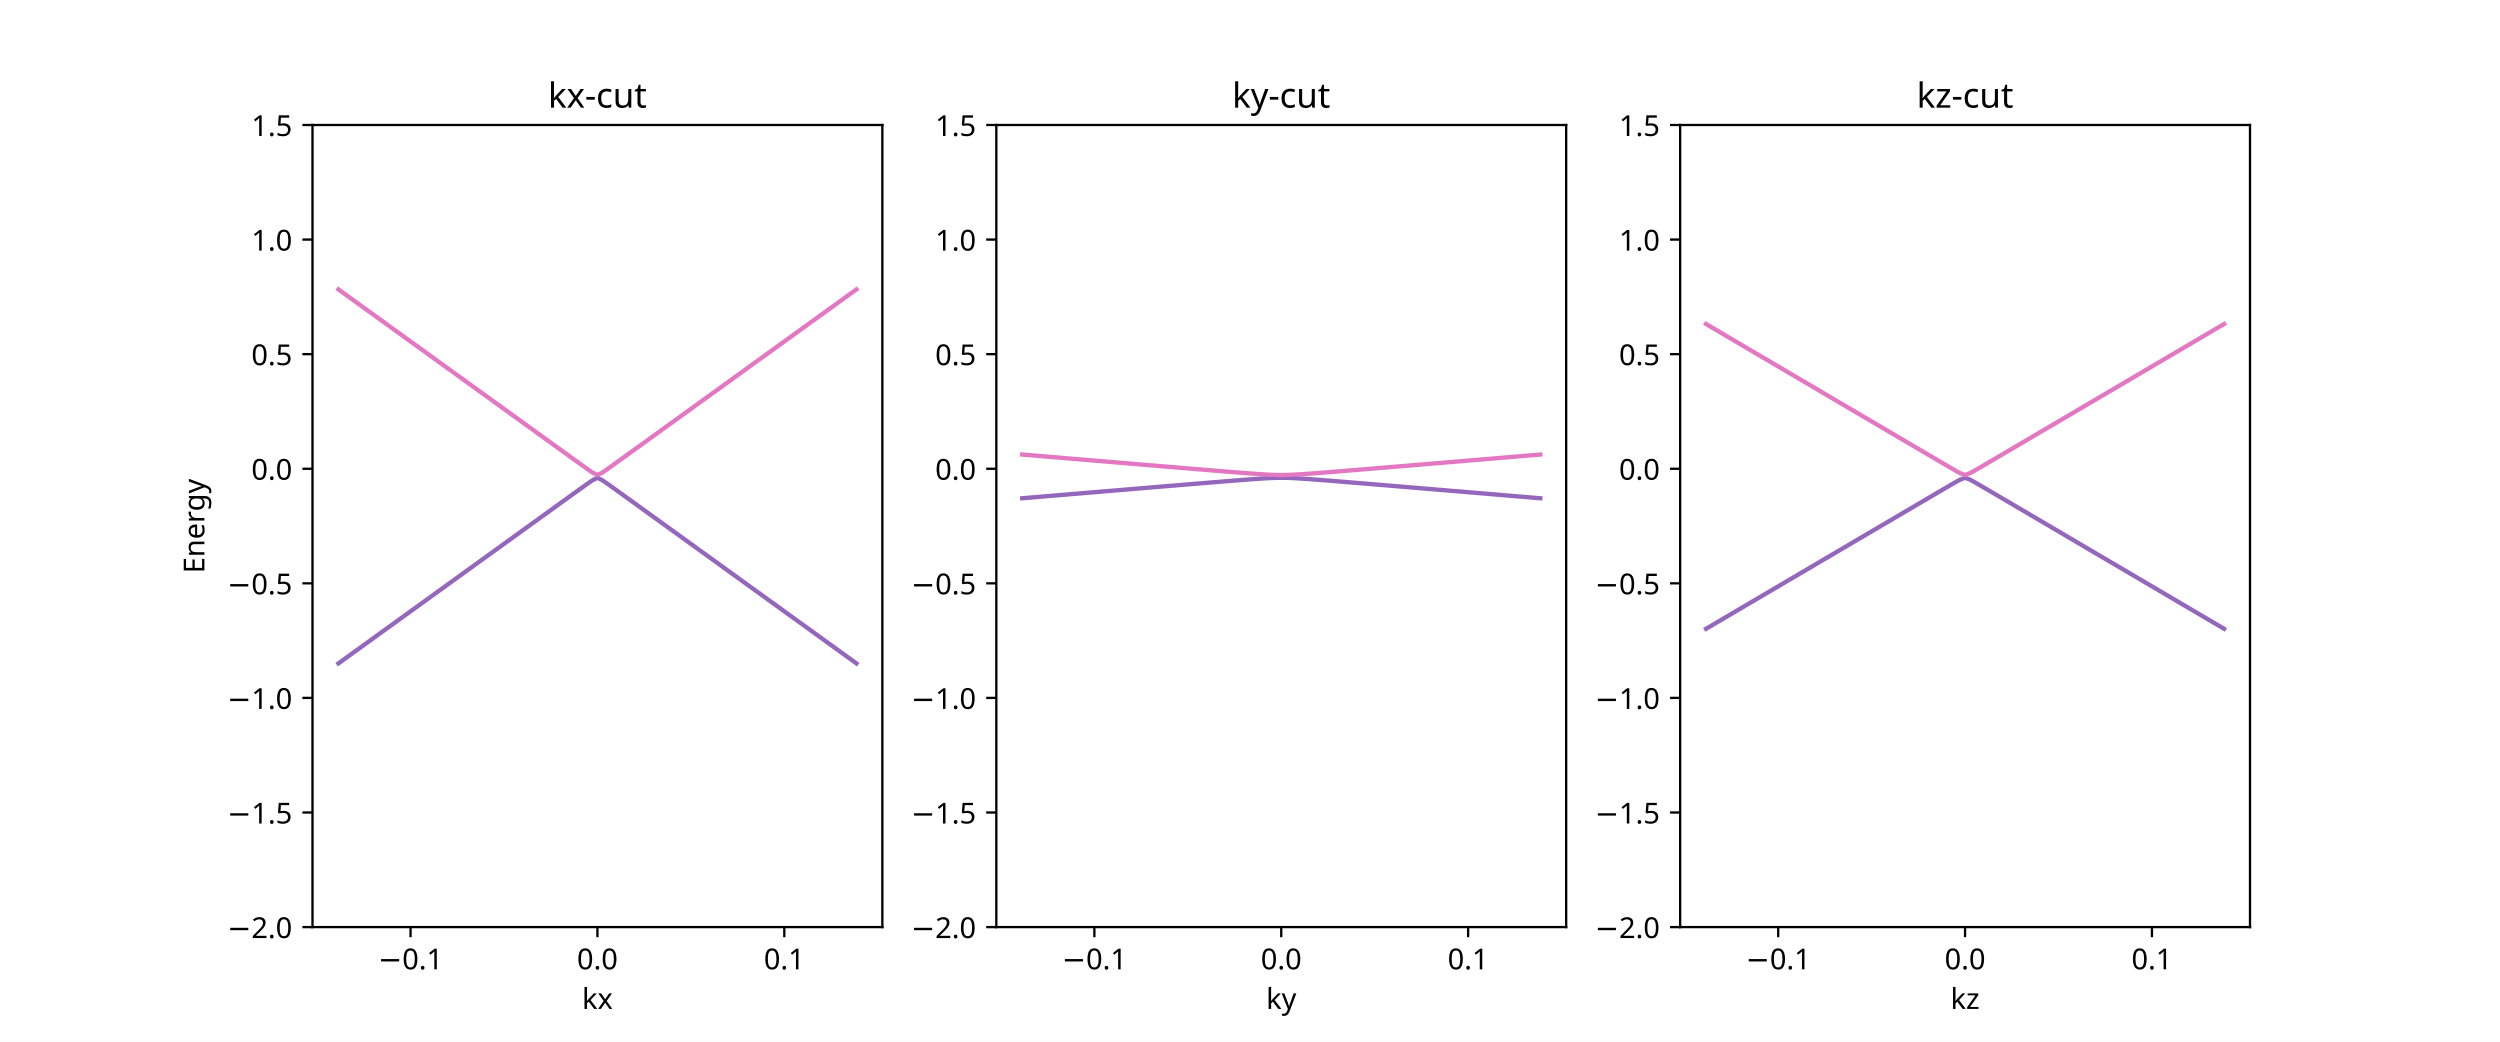
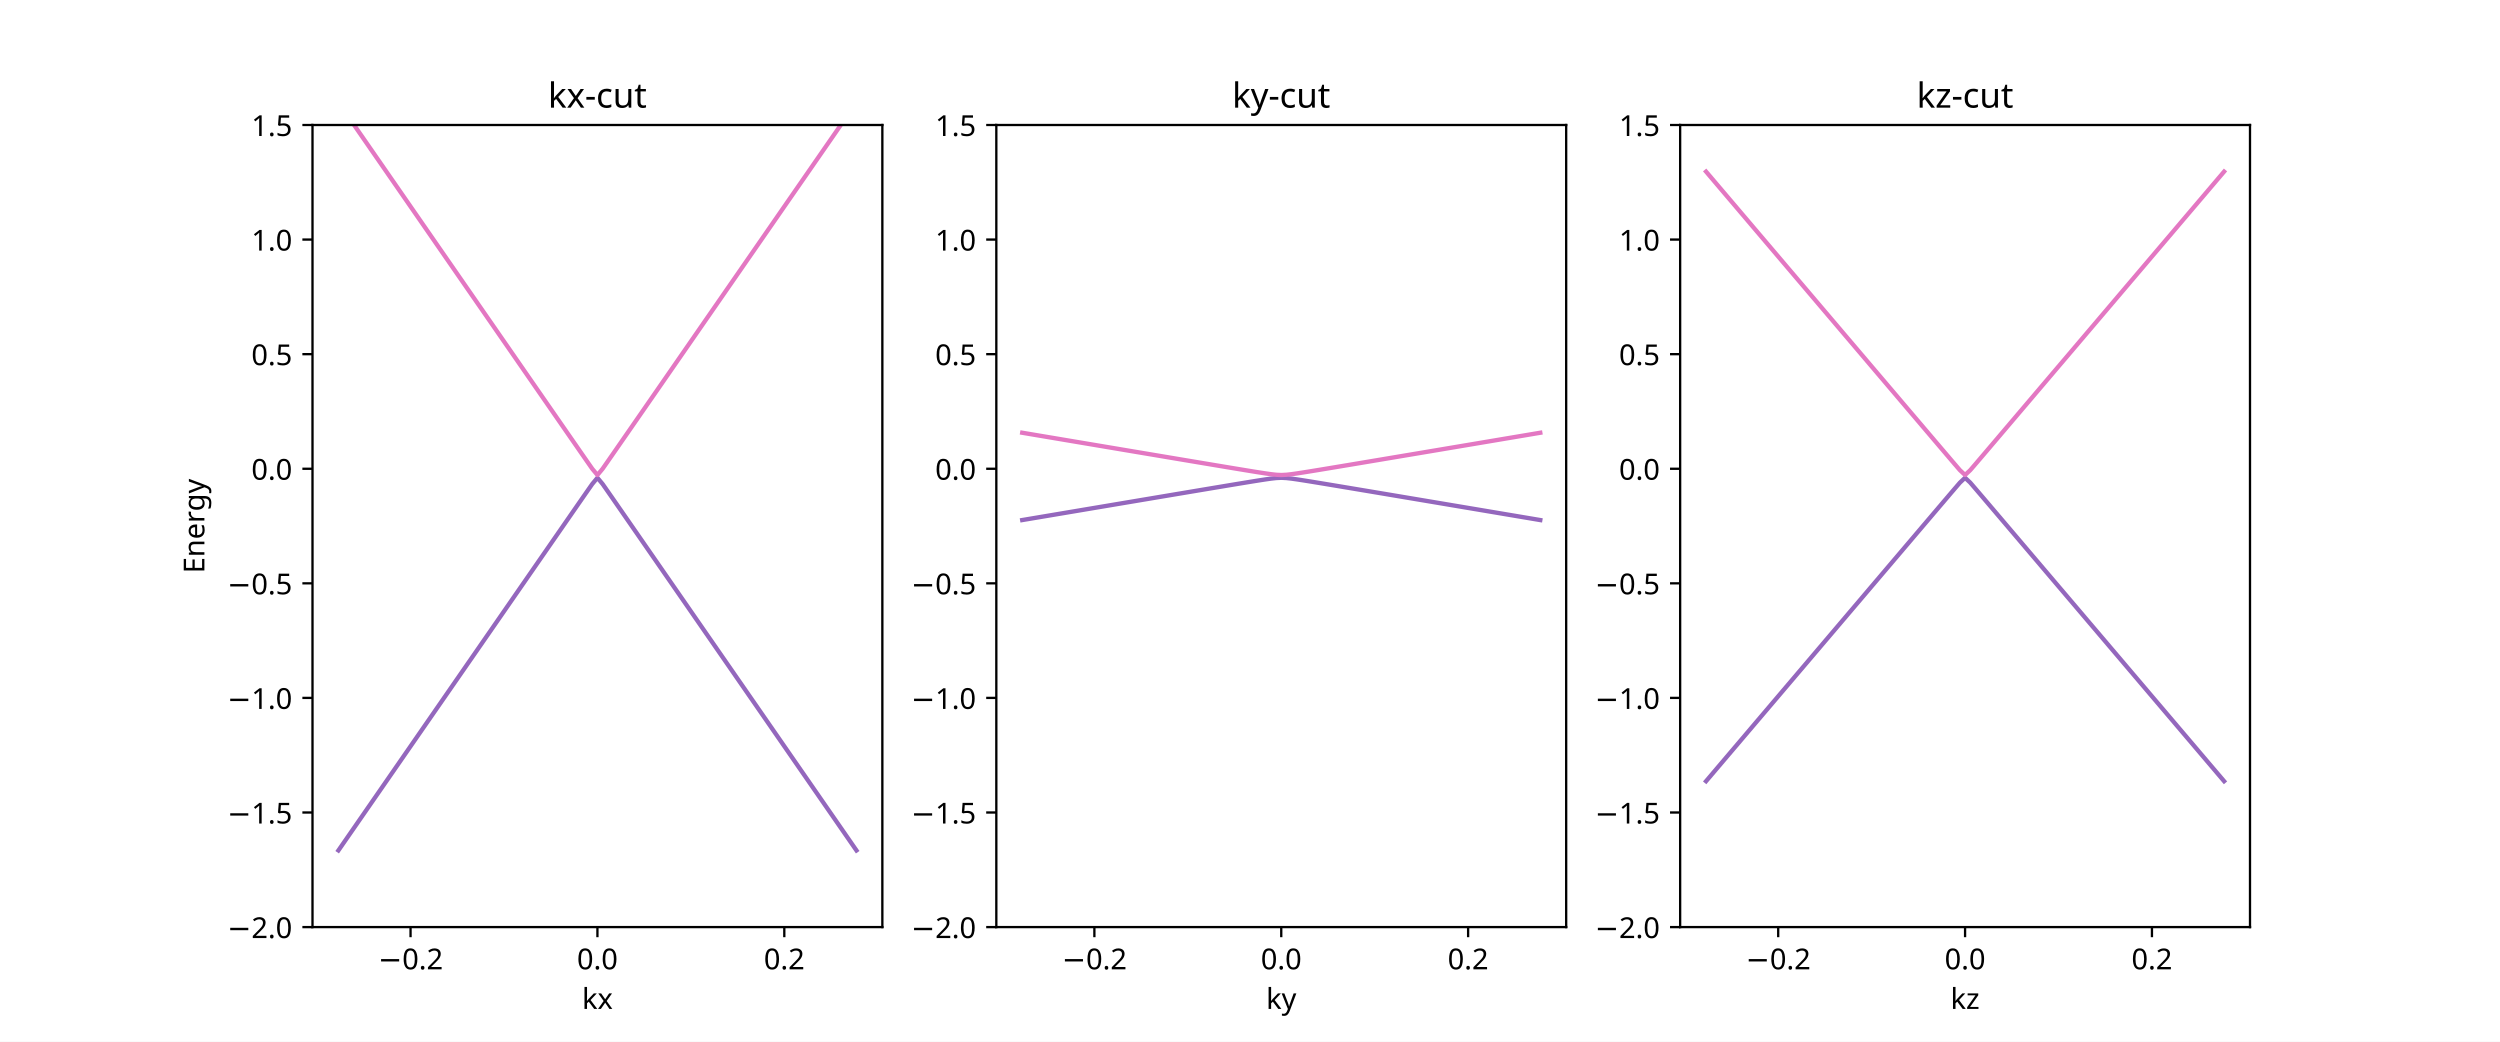
<svg xmlns="http://www.w3.org/2000/svg" xmlns:xlink="http://www.w3.org/1999/xlink" width="864pt" height="360pt" viewBox="0 0 864 360" version="1.1">
  <defs>
    <style type="text/css">*{stroke-linejoin: round; stroke-linecap: butt}</style>
  </defs>
  <g id="figure_1">
    <g id="patch_1">
      <path d="M 0 360  L 864 360  L 864 0  L 0 0  z " style="fill: #ffffff" />
    </g>
    <g id="axes_1">
      <g id="patch_2">
        <path d="M 108 320.4  L 304.941 320.4  L 304.941 43.2  L 108 43.2  z " style="fill: #ffffff" />
      </g>
      <g id="matplotlib.axis_1">
        <g id="xtick_1">
          <g id="line2d_1">
            <defs>
-               <path id="m4934d98898" d="M 0 0  L 0 3.5  " style="stroke: #000000; stroke-width: 0.8" />
+               <path id="mae5191e7c6" d="M 0 0  L 0 3.5  " style="stroke: #000000; stroke-width: 0.8" />
            </defs>
            <g>
-               <use xlink:href="#m4934d98898" x="141.887" y="320.4" style="stroke: #000000; stroke-width: 0.8" />
+               <use xlink:href="#mae5191e7c6" x="141.887" y="320.4" style="stroke: #000000; stroke-width: 0.8" />
            </g>
          </g>
          <g id="text_1">
-             <text style="font: 10px 'sans-serif'; text-anchor: middle" x="141.887" y="334.998" transform="rotate(-0, 141.8874, 334.9984)">−0.1</text>
+             <text style="font: 10px 'sans-serif'; text-anchor: middle" x="141.887" y="334.998" transform="rotate(-0, 141.8874, 334.9984)">−0.2</text>
          </g>
        </g>
        <g id="xtick_2">
          <g id="line2d_2">
            <g>
-               <use xlink:href="#m4934d98898" x="206.471" y="320.4" style="stroke: #000000; stroke-width: 0.8" />
+               <use xlink:href="#mae5191e7c6" x="206.471" y="320.4" style="stroke: #000000; stroke-width: 0.8" />
            </g>
          </g>
          <g id="text_2">
            <text style="font: 10px 'sans-serif'; text-anchor: middle" x="206.471" y="334.998" transform="rotate(-0, 206.4706, 334.9984)">0.0</text>
          </g>
        </g>
        <g id="xtick_3">
          <g id="line2d_3">
            <g>
-               <use xlink:href="#m4934d98898" x="271.054" y="320.4" style="stroke: #000000; stroke-width: 0.8" />
+               <use xlink:href="#mae5191e7c6" x="271.054" y="320.4" style="stroke: #000000; stroke-width: 0.8" />
            </g>
          </g>
          <g id="text_3">
-             <text style="font: 10px 'sans-serif'; text-anchor: middle" x="271.054" y="334.998" transform="rotate(-0, 271.0537, 334.9984)">0.1</text>
+             <text style="font: 10px 'sans-serif'; text-anchor: middle" x="271.054" y="334.998" transform="rotate(-0, 271.0537, 334.9984)">0.2</text>
          </g>
        </g>
        <g id="text_4">
          <text style="font: 10px 'sans-serif'; text-anchor: middle" x="206.471" y="348.677" transform="rotate(-0, 206.4706, 348.6766)">kx</text>
        </g>
      </g>
      <g id="matplotlib.axis_2">
        <g id="ytick_1">
          <g id="line2d_4">
            <defs>
-               <path id="m7dc3b407f8" d="M 0 0  L -3.5 0  " style="stroke: #000000; stroke-width: 0.8" />
+               <path id="m85977ce18b" d="M 0 0  L -3.5 0  " style="stroke: #000000; stroke-width: 0.8" />
            </defs>
            <g>
-               <use xlink:href="#m7dc3b407f8" x="108" y="320.4" style="stroke: #000000; stroke-width: 0.8" />
+               <use xlink:href="#m85977ce18b" x="108" y="320.4" style="stroke: #000000; stroke-width: 0.8" />
            </g>
          </g>
          <g id="text_5">
            <text style="font: 10px 'sans-serif'; text-anchor: end" x="101" y="324.199" transform="rotate(-0, 101, 324.1992)">−2.0</text>
          </g>
        </g>
        <g id="ytick_2">
          <g id="line2d_5">
            <g>
-               <use xlink:href="#m7dc3b407f8" x="108" y="280.8" style="stroke: #000000; stroke-width: 0.8" />
+               <use xlink:href="#m85977ce18b" x="108" y="280.8" style="stroke: #000000; stroke-width: 0.8" />
            </g>
          </g>
          <g id="text_6">
            <text style="font: 10px 'sans-serif'; text-anchor: end" x="101" y="284.599" transform="rotate(-0, 101, 284.5992)">−1.5</text>
          </g>
        </g>
        <g id="ytick_3">
          <g id="line2d_6">
            <g>
-               <use xlink:href="#m7dc3b407f8" x="108" y="241.2" style="stroke: #000000; stroke-width: 0.8" />
+               <use xlink:href="#m85977ce18b" x="108" y="241.2" style="stroke: #000000; stroke-width: 0.8" />
            </g>
          </g>
          <g id="text_7">
            <text style="font: 10px 'sans-serif'; text-anchor: end" x="101" y="244.999" transform="rotate(-0, 101, 244.9992)">−1.0</text>
          </g>
        </g>
        <g id="ytick_4">
          <g id="line2d_7">
            <g>
-               <use xlink:href="#m7dc3b407f8" x="108" y="201.6" style="stroke: #000000; stroke-width: 0.8" />
+               <use xlink:href="#m85977ce18b" x="108" y="201.6" style="stroke: #000000; stroke-width: 0.8" />
            </g>
          </g>
          <g id="text_8">
            <text style="font: 10px 'sans-serif'; text-anchor: end" x="101" y="205.399" transform="rotate(-0, 101, 205.3992)">−0.5</text>
          </g>
        </g>
        <g id="ytick_5">
          <g id="line2d_8">
            <g>
-               <use xlink:href="#m7dc3b407f8" x="108" y="162" style="stroke: #000000; stroke-width: 0.8" />
+               <use xlink:href="#m85977ce18b" x="108" y="162" style="stroke: #000000; stroke-width: 0.8" />
            </g>
          </g>
          <g id="text_9">
            <text style="font: 10px 'sans-serif'; text-anchor: end" x="101" y="165.799" transform="rotate(-0, 101, 165.7992)">0.0</text>
          </g>
        </g>
        <g id="ytick_6">
          <g id="line2d_9">
            <g>
-               <use xlink:href="#m7dc3b407f8" x="108" y="122.4" style="stroke: #000000; stroke-width: 0.8" />
+               <use xlink:href="#m85977ce18b" x="108" y="122.4" style="stroke: #000000; stroke-width: 0.8" />
            </g>
          </g>
          <g id="text_10">
            <text style="font: 10px 'sans-serif'; text-anchor: end" x="101" y="126.199" transform="rotate(-0, 101, 126.1992)">0.5</text>
          </g>
        </g>
        <g id="ytick_7">
          <g id="line2d_10">
            <g>
-               <use xlink:href="#m7dc3b407f8" x="108" y="82.8" style="stroke: #000000; stroke-width: 0.8" />
+               <use xlink:href="#m85977ce18b" x="108" y="82.8" style="stroke: #000000; stroke-width: 0.8" />
            </g>
          </g>
          <g id="text_11">
            <text style="font: 10px 'sans-serif'; text-anchor: end" x="101" y="86.599" transform="rotate(-0, 101, 86.59922)">1.0</text>
          </g>
        </g>
        <g id="ytick_8">
          <g id="line2d_11">
            <g>
-               <use xlink:href="#m7dc3b407f8" x="108" y="43.2" style="stroke: #000000; stroke-width: 0.8" />
+               <use xlink:href="#m85977ce18b" x="108" y="43.2" style="stroke: #000000; stroke-width: 0.8" />
            </g>
          </g>
          <g id="text_12">
            <text style="font: 10px 'sans-serif'; text-anchor: end" x="101" y="46.999" transform="rotate(-0, 101, 46.99922)">1.5</text>
          </g>
        </g>
        <g id="text_13">
          <text style="font: 10px 'sans-serif'; text-anchor: middle" x="70.638" y="181.8" transform="rotate(-90, 70.6375, 181.8)">Energy</text>
        </g>
      </g>
      <g id="line2d_12">
-         <path d="M 116.952 229.279  L 118.742 227.986  L 120.533 226.694  L 122.323 225.401  L 124.113 224.108  L 125.904 222.816  L 127.694 221.523  L 129.484 220.231  L 131.275 218.938  L 133.065 217.645  L 134.856 216.353  L 136.646 215.06  L 138.436 213.768  L 140.227 212.475  L 142.017 211.182  L 143.807 209.89  L 145.598 208.597  L 147.388 207.305  L 149.179 206.012  L 150.969 204.719  L 152.759 203.427  L 154.55 202.134  L 156.34 200.842  L 158.13 199.549  L 159.921 198.257  L 161.711 196.964  L 163.502 195.672  L 165.292 194.379  L 167.082 193.087  L 168.873 191.794  L 170.663 190.502  L 172.453 189.209  L 174.244 187.917  L 176.034 186.625  L 177.825 185.332  L 179.615 184.04  L 181.405 182.748  L 183.196 181.456  L 184.986 180.164  L 186.776 178.872  L 188.567 177.58  L 190.357 176.288  L 192.148 174.997  L 193.938 173.706  L 195.728 172.415  L 197.519 171.125  L 199.309 169.837  L 201.099 168.552  L 202.89 167.274  L 204.68 166.023  L 206.471 165.124  L 208.261 166.023  L 210.051 167.274  L 211.842 168.552  L 213.632 169.837  L 215.422 171.125  L 217.213 172.415  L 219.003 173.706  L 220.794 174.997  L 222.584 176.288  L 224.374 177.58  L 226.165 178.872  L 227.955 180.164  L 229.745 181.456  L 231.536 182.748  L 233.326 184.04  L 235.117 185.332  L 236.907 186.625  L 238.697 187.917  L 240.488 189.209  L 242.278 190.502  L 244.068 191.794  L 245.859 193.087  L 247.649 194.379  L 249.44 195.672  L 251.23 196.964  L 253.02 198.257  L 254.811 199.549  L 256.601 200.842  L 258.391 202.134  L 260.182 203.427  L 261.972 204.719  L 263.763 206.012  L 265.553 207.305  L 267.343 208.597  L 269.134 209.89  L 270.924 211.182  L 272.714 212.475  L 274.505 213.768  L 276.295 215.06  L 278.086 216.353  L 279.876 217.645  L 281.666 218.938  L 283.457 220.231  L 285.247 221.523  L 287.037 222.816  L 288.828 224.108  L 290.618 225.401  L 292.409 226.694  L 294.199 227.986  L 295.989 229.279  " clip-path="url(#pc4adc25a5f)" style="fill: none; stroke: #9467bd; stroke-width: 1.5; stroke-linecap: square" />
+         <path d="M 116.952 293.911  L 118.742 291.325  L 120.533 288.74  L 122.323 286.155  L 124.113 283.569  L 125.904 280.984  L 127.694 278.399  L 129.484 275.814  L 131.275 273.228  L 133.065 270.643  L 134.856 268.058  L 136.646 265.473  L 138.436 262.887  L 140.227 260.302  L 142.017 257.717  L 143.807 255.131  L 145.598 252.546  L 147.388 249.961  L 149.179 247.376  L 150.969 244.79  L 152.759 242.205  L 154.55 239.62  L 156.34 237.035  L 158.13 234.449  L 159.921 231.864  L 161.711 229.279  L 163.502 226.694  L 165.292 224.108  L 167.082 221.523  L 168.873 218.938  L 170.663 216.353  L 172.453 213.768  L 174.244 211.182  L 176.034 208.597  L 177.825 206.012  L 179.615 203.427  L 181.405 200.842  L 183.196 198.257  L 184.986 195.672  L 186.776 193.087  L 188.567 190.502  L 190.357 187.917  L 192.148 185.332  L 193.938 182.748  L 195.728 180.164  L 197.519 177.58  L 199.309 174.997  L 201.099 172.415  L 202.89 169.837  L 204.68 167.274  L 206.471 165.124  L 208.261 167.274  L 210.051 169.837  L 211.842 172.415  L 213.632 174.997  L 215.422 177.58  L 217.213 180.164  L 219.003 182.748  L 220.794 185.332  L 222.584 187.917  L 224.374 190.502  L 226.165 193.087  L 227.955 195.672  L 229.745 198.257  L 231.536 200.842  L 233.326 203.427  L 235.117 206.012  L 236.907 208.597  L 238.697 211.182  L 240.488 213.768  L 242.278 216.353  L 244.068 218.938  L 245.859 221.523  L 247.649 224.108  L 249.44 226.694  L 251.23 229.279  L 253.02 231.864  L 254.811 234.449  L 256.601 237.035  L 258.391 239.62  L 260.182 242.205  L 261.972 244.79  L 263.763 247.376  L 265.553 249.961  L 267.343 252.546  L 269.134 255.131  L 270.924 257.717  L 272.714 260.302  L 274.505 262.887  L 276.295 265.473  L 278.086 268.058  L 279.876 270.643  L 281.666 273.228  L 283.457 275.814  L 285.247 278.399  L 287.037 280.984  L 288.828 283.569  L 290.618 286.155  L 292.409 288.74  L 294.199 291.325  L 295.989 293.911  " clip-path="url(#pb91d2252e0)" style="fill: none; stroke: #9467bd; stroke-width: 1.5; stroke-linecap: square" />
      </g>
      <g id="line2d_13">
-         <path d="M 116.952 100.01  L 118.742 101.302  L 120.533 102.595  L 122.323 103.888  L 124.113 105.18  L 125.904 106.473  L 127.694 107.765  L 129.484 109.058  L 131.275 110.351  L 133.065 111.643  L 134.856 112.936  L 136.646 114.229  L 138.436 115.521  L 140.227 116.814  L 142.017 118.106  L 143.807 119.399  L 145.598 120.691  L 147.388 121.984  L 149.179 123.277  L 150.969 124.569  L 152.759 125.862  L 154.55 127.154  L 156.34 128.447  L 158.13 129.739  L 159.921 131.032  L 161.711 132.324  L 163.502 133.617  L 165.292 134.909  L 167.082 136.202  L 168.873 137.494  L 170.663 138.787  L 172.453 140.079  L 174.244 141.372  L 176.034 142.664  L 177.825 143.956  L 179.615 145.249  L 181.405 146.541  L 183.196 147.833  L 184.986 149.125  L 186.776 150.417  L 188.567 151.709  L 190.357 153.001  L 192.148 154.292  L 193.938 155.583  L 195.728 156.874  L 197.519 158.163  L 199.309 159.451  L 201.099 160.737  L 202.89 162.015  L 204.68 163.265  L 206.471 164.165  L 208.261 163.265  L 210.051 162.015  L 211.842 160.737  L 213.632 159.451  L 215.422 158.163  L 217.213 156.874  L 219.003 155.583  L 220.794 154.292  L 222.584 153.001  L 224.374 151.709  L 226.165 150.417  L 227.955 149.125  L 229.745 147.833  L 231.536 146.541  L 233.326 145.249  L 235.117 143.956  L 236.907 142.664  L 238.697 141.372  L 240.488 140.079  L 242.278 138.787  L 244.068 137.494  L 245.859 136.202  L 247.649 134.909  L 249.44 133.617  L 251.23 132.324  L 253.02 131.032  L 254.811 129.739  L 256.601 128.447  L 258.391 127.154  L 260.182 125.862  L 261.972 124.569  L 263.763 123.277  L 265.553 121.984  L 267.343 120.691  L 269.134 119.399  L 270.924 118.106  L 272.714 116.814  L 274.505 115.521  L 276.295 114.229  L 278.086 112.936  L 279.876 111.643  L 281.666 110.351  L 283.457 109.058  L 285.247 107.765  L 287.037 106.473  L 288.828 105.18  L 290.618 103.888  L 292.409 102.595  L 294.199 101.302  L 295.989 100.01  " clip-path="url(#pc4adc25a5f)" style="fill: none; stroke: #e377c2; stroke-width: 1.5; stroke-linecap: square" />
+         <path d="M 116.952 35.378  L 118.742 37.963  L 120.533 40.549  L 122.323 43.134  L 124.113 45.719  L 125.904 48.304  L 127.694 50.89  L 129.484 53.475  L 131.275 56.06  L 133.065 58.646  L 134.856 61.231  L 136.646 63.816  L 138.436 66.401  L 140.227 68.987  L 142.017 71.572  L 143.807 74.157  L 145.598 76.742  L 147.388 79.328  L 149.179 81.913  L 150.969 84.498  L 152.759 87.084  L 154.55 89.669  L 156.34 92.254  L 158.13 94.839  L 159.921 97.425  L 161.711 100.01  L 163.502 102.595  L 165.292 105.18  L 167.082 107.765  L 168.873 110.351  L 170.663 112.936  L 172.453 115.521  L 174.244 118.106  L 176.034 120.691  L 177.825 123.277  L 179.615 125.862  L 181.405 128.447  L 183.196 131.032  L 184.986 133.617  L 186.776 136.202  L 188.567 138.787  L 190.357 141.372  L 192.148 143.956  L 193.938 146.541  L 195.728 149.125  L 197.519 151.709  L 199.309 154.292  L 201.099 156.874  L 202.89 159.451  L 204.68 162.015  L 206.471 164.165  L 208.261 162.015  L 210.051 159.451  L 211.842 156.874  L 213.632 154.292  L 215.422 151.709  L 217.213 149.125  L 219.003 146.541  L 220.794 143.956  L 222.584 141.372  L 224.374 138.787  L 226.165 136.202  L 227.955 133.617  L 229.745 131.032  L 231.536 128.447  L 233.326 125.862  L 235.117 123.277  L 236.907 120.691  L 238.697 118.106  L 240.488 115.521  L 242.278 112.936  L 244.068 110.351  L 245.859 107.765  L 247.649 105.18  L 249.44 102.595  L 251.23 100.01  L 253.02 97.425  L 254.811 94.839  L 256.601 92.254  L 258.391 89.669  L 260.182 87.084  L 261.972 84.498  L 263.763 81.913  L 265.553 79.328  L 267.343 76.742  L 269.134 74.157  L 270.924 71.572  L 272.714 68.987  L 274.505 66.401  L 276.295 63.816  L 278.086 61.231  L 279.876 58.646  L 281.666 56.06  L 283.457 53.475  L 285.247 50.89  L 287.037 48.304  L 288.828 45.719  L 290.618 43.134  L 292.409 40.549  L 294.199 37.963  L 295.989 35.378  " clip-path="url(#pb91d2252e0)" style="fill: none; stroke: #e377c2; stroke-width: 1.5; stroke-linecap: square" />
      </g>
      <g id="patch_3">
        <path d="M 108 320.4  L 108 43.2  " style="fill: none; stroke: #000000; stroke-width: 0.8; stroke-linejoin: miter; stroke-linecap: square" />
      </g>
      <g id="patch_4">
        <path d="M 304.941 320.4  L 304.941 43.2  " style="fill: none; stroke: #000000; stroke-width: 0.8; stroke-linejoin: miter; stroke-linecap: square" />
      </g>
      <g id="patch_5">
        <path d="M 108 320.4  L 304.941 320.4  " style="fill: none; stroke: #000000; stroke-width: 0.8; stroke-linejoin: miter; stroke-linecap: square" />
      </g>
      <g id="patch_6">
        <path d="M 108 43.2  L 304.941 43.2  " style="fill: none; stroke: #000000; stroke-width: 0.8; stroke-linejoin: miter; stroke-linecap: square" />
      </g>
      <g id="text_14">
        <text style="font: 12px 'sans-serif'; text-anchor: middle" x="206.471" y="37.2" transform="rotate(-0, 206.4706, 37.2)">kx-cut</text>
      </g>
    </g>
    <g id="axes_2">
      <g id="patch_7">
        <path d="M 344.329 320.4  L 541.271 320.4  L 541.271 43.2  L 344.329 43.2  z " style="fill: #ffffff" />
      </g>
      <g id="matplotlib.axis_3">
        <g id="xtick_4">
          <g id="line2d_14">
            <g>
-               <use xlink:href="#m4934d98898" x="378.217" y="320.4" style="stroke: #000000; stroke-width: 0.8" />
+               <use xlink:href="#mae5191e7c6" x="378.217" y="320.4" style="stroke: #000000; stroke-width: 0.8" />
            </g>
          </g>
          <g id="text_15">
-             <text style="font: 10px 'sans-serif'; text-anchor: middle" x="378.217" y="334.998" transform="rotate(-0, 378.2168, 334.9984)">−0.1</text>
+             <text style="font: 10px 'sans-serif'; text-anchor: middle" x="378.217" y="334.998" transform="rotate(-0, 378.2168, 334.9984)">−0.2</text>
          </g>
        </g>
        <g id="xtick_5">
          <g id="line2d_15">
            <g>
-               <use xlink:href="#m4934d98898" x="442.8" y="320.4" style="stroke: #000000; stroke-width: 0.8" />
+               <use xlink:href="#mae5191e7c6" x="442.8" y="320.4" style="stroke: #000000; stroke-width: 0.8" />
            </g>
          </g>
          <g id="text_16">
            <text style="font: 10px 'sans-serif'; text-anchor: middle" x="442.8" y="334.998" transform="rotate(-0, 442.8, 334.9984)">0.0</text>
          </g>
        </g>
        <g id="xtick_6">
          <g id="line2d_16">
            <g>
-               <use xlink:href="#m4934d98898" x="507.383" y="320.4" style="stroke: #000000; stroke-width: 0.8" />
+               <use xlink:href="#mae5191e7c6" x="507.383" y="320.4" style="stroke: #000000; stroke-width: 0.8" />
            </g>
          </g>
          <g id="text_17">
-             <text style="font: 10px 'sans-serif'; text-anchor: middle" x="507.383" y="334.998" transform="rotate(-0, 507.3832, 334.9984)">0.1</text>
+             <text style="font: 10px 'sans-serif'; text-anchor: middle" x="507.383" y="334.998" transform="rotate(-0, 507.3832, 334.9984)">0.2</text>
          </g>
        </g>
        <g id="text_18">
          <text style="font: 10px 'sans-serif'; text-anchor: middle" x="442.8" y="348.677" transform="rotate(-0, 442.8, 348.6766)">ky</text>
        </g>
      </g>
      <g id="matplotlib.axis_4">
        <g id="ytick_9">
          <g id="line2d_17">
            <g>
-               <use xlink:href="#m7dc3b407f8" x="344.329" y="320.4" style="stroke: #000000; stroke-width: 0.8" />
+               <use xlink:href="#m85977ce18b" x="344.329" y="320.4" style="stroke: #000000; stroke-width: 0.8" />
            </g>
          </g>
          <g id="text_19">
            <text style="font: 10px 'sans-serif'; text-anchor: end" x="337.329" y="324.199" transform="rotate(-0, 337.3294, 324.1992)">−2.0</text>
          </g>
        </g>
        <g id="ytick_10">
          <g id="line2d_18">
            <g>
-               <use xlink:href="#m7dc3b407f8" x="344.329" y="280.8" style="stroke: #000000; stroke-width: 0.8" />
+               <use xlink:href="#m85977ce18b" x="344.329" y="280.8" style="stroke: #000000; stroke-width: 0.8" />
            </g>
          </g>
          <g id="text_20">
            <text style="font: 10px 'sans-serif'; text-anchor: end" x="337.329" y="284.599" transform="rotate(-0, 337.3294, 284.5992)">−1.5</text>
          </g>
        </g>
        <g id="ytick_11">
          <g id="line2d_19">
            <g>
-               <use xlink:href="#m7dc3b407f8" x="344.329" y="241.2" style="stroke: #000000; stroke-width: 0.8" />
+               <use xlink:href="#m85977ce18b" x="344.329" y="241.2" style="stroke: #000000; stroke-width: 0.8" />
            </g>
          </g>
          <g id="text_21">
            <text style="font: 10px 'sans-serif'; text-anchor: end" x="337.329" y="244.999" transform="rotate(-0, 337.3294, 244.9992)">−1.0</text>
          </g>
        </g>
        <g id="ytick_12">
          <g id="line2d_20">
            <g>
-               <use xlink:href="#m7dc3b407f8" x="344.329" y="201.6" style="stroke: #000000; stroke-width: 0.8" />
+               <use xlink:href="#m85977ce18b" x="344.329" y="201.6" style="stroke: #000000; stroke-width: 0.8" />
            </g>
          </g>
          <g id="text_22">
            <text style="font: 10px 'sans-serif'; text-anchor: end" x="337.329" y="205.399" transform="rotate(-0, 337.3294, 205.3992)">−0.5</text>
          </g>
        </g>
        <g id="ytick_13">
          <g id="line2d_21">
            <g>
-               <use xlink:href="#m7dc3b407f8" x="344.329" y="162" style="stroke: #000000; stroke-width: 0.8" />
+               <use xlink:href="#m85977ce18b" x="344.329" y="162" style="stroke: #000000; stroke-width: 0.8" />
            </g>
          </g>
          <g id="text_23">
            <text style="font: 10px 'sans-serif'; text-anchor: end" x="337.329" y="165.799" transform="rotate(-0, 337.3294, 165.7992)">0.0</text>
          </g>
        </g>
        <g id="ytick_14">
          <g id="line2d_22">
            <g>
-               <use xlink:href="#m7dc3b407f8" x="344.329" y="122.4" style="stroke: #000000; stroke-width: 0.8" />
+               <use xlink:href="#m85977ce18b" x="344.329" y="122.4" style="stroke: #000000; stroke-width: 0.8" />
            </g>
          </g>
          <g id="text_24">
            <text style="font: 10px 'sans-serif'; text-anchor: end" x="337.329" y="126.199" transform="rotate(-0, 337.3294, 126.1992)">0.5</text>
          </g>
        </g>
        <g id="ytick_15">
          <g id="line2d_23">
            <g>
-               <use xlink:href="#m7dc3b407f8" x="344.329" y="82.8" style="stroke: #000000; stroke-width: 0.8" />
+               <use xlink:href="#m85977ce18b" x="344.329" y="82.8" style="stroke: #000000; stroke-width: 0.8" />
            </g>
          </g>
          <g id="text_25">
            <text style="font: 10px 'sans-serif'; text-anchor: end" x="337.329" y="86.599" transform="rotate(-0, 337.3294, 86.59922)">1.0</text>
          </g>
        </g>
        <g id="ytick_16">
          <g id="line2d_24">
            <g>
-               <use xlink:href="#m7dc3b407f8" x="344.329" y="43.2" style="stroke: #000000; stroke-width: 0.8" />
+               <use xlink:href="#m85977ce18b" x="344.329" y="43.2" style="stroke: #000000; stroke-width: 0.8" />
            </g>
          </g>
          <g id="text_26">
            <text style="font: 10px 'sans-serif'; text-anchor: end" x="337.329" y="46.999" transform="rotate(-0, 337.3294, 46.99922)">1.5</text>
          </g>
        </g>
      </g>
      <g id="line2d_25">
-         <path d="M 353.281 172.2  L 355.072 172.05  L 356.862 171.899  L 358.652 171.749  L 360.443 171.598  L 362.233 171.448  L 364.024 171.297  L 365.814 171.147  L 367.604 170.997  L 369.395 170.846  L 371.185 170.696  L 372.975 170.546  L 374.766 170.395  L 376.556 170.245  L 378.347 170.095  L 380.137 169.945  L 381.927 169.794  L 383.718 169.644  L 385.508 169.494  L 387.298 169.344  L 389.089 169.194  L 390.879 169.044  L 392.67 168.894  L 394.46 168.744  L 396.25 168.595  L 398.041 168.445  L 399.831 168.296  L 401.621 168.146  L 403.412 167.997  L 405.202 167.848  L 406.993 167.699  L 408.783 167.55  L 410.573 167.401  L 412.364 167.253  L 414.154 167.105  L 415.944 166.957  L 417.735 166.81  L 419.525 166.663  L 421.316 166.517  L 423.106 166.371  L 424.896 166.227  L 426.687 166.084  L 428.477 165.943  L 430.267 165.804  L 432.058 165.669  L 433.848 165.538  L 435.639 165.415  L 437.429 165.304  L 439.219 165.211  L 441.01 165.147  L 442.8 165.124  L 444.59 165.147  L 446.381 165.211  L 448.171 165.304  L 449.961 165.415  L 451.752 165.538  L 453.542 165.669  L 455.333 165.804  L 457.123 165.943  L 458.913 166.084  L 460.704 166.227  L 462.494 166.371  L 464.284 166.517  L 466.075 166.663  L 467.865 166.81  L 469.656 166.957  L 471.446 167.105  L 473.236 167.253  L 475.027 167.401  L 476.817 167.55  L 478.607 167.699  L 480.398 167.848  L 482.188 167.997  L 483.979 168.146  L 485.769 168.296  L 487.559 168.445  L 489.35 168.595  L 491.14 168.744  L 492.93 168.894  L 494.721 169.044  L 496.511 169.194  L 498.302 169.344  L 500.092 169.494  L 501.882 169.644  L 503.673 169.794  L 505.463 169.945  L 507.253 170.095  L 509.044 170.245  L 510.834 170.395  L 512.625 170.546  L 514.415 170.696  L 516.205 170.846  L 517.996 170.997  L 519.786 171.147  L 521.576 171.297  L 523.367 171.448  L 525.157 171.598  L 526.948 171.749  L 528.738 171.899  L 530.528 172.05  L 532.319 172.2  " clip-path="url(#pf76d64a66f)" style="fill: none; stroke: #9467bd; stroke-width: 1.5; stroke-linecap: square" />
+         <path d="M 353.281 179.733  L 355.072 179.432  L 356.862 179.13  L 358.652 178.829  L 360.443 178.528  L 362.233 178.226  L 364.024 177.925  L 365.814 177.623  L 367.604 177.322  L 369.395 177.02  L 371.185 176.719  L 372.975 176.418  L 374.766 176.116  L 376.556 175.815  L 378.347 175.514  L 380.137 175.212  L 381.927 174.911  L 383.718 174.61  L 385.508 174.308  L 387.298 174.007  L 389.089 173.706  L 390.879 173.405  L 392.67 173.104  L 394.46 172.802  L 396.25 172.501  L 398.041 172.2  L 399.831 171.899  L 401.621 171.598  L 403.412 171.297  L 405.202 170.997  L 406.993 170.696  L 408.783 170.395  L 410.573 170.095  L 412.364 169.794  L 414.154 169.494  L 415.944 169.194  L 417.735 168.894  L 419.525 168.595  L 421.316 168.296  L 423.106 167.997  L 424.896 167.699  L 426.687 167.401  L 428.477 167.105  L 430.267 166.81  L 432.058 166.517  L 433.848 166.227  L 435.639 165.943  L 437.429 165.669  L 439.219 165.415  L 441.01 165.211  L 442.8 165.124  L 444.59 165.211  L 446.381 165.415  L 448.171 165.669  L 449.961 165.943  L 451.752 166.227  L 453.542 166.517  L 455.333 166.81  L 457.123 167.105  L 458.913 167.401  L 460.704 167.699  L 462.494 167.997  L 464.284 168.296  L 466.075 168.595  L 467.865 168.894  L 469.656 169.194  L 471.446 169.494  L 473.236 169.794  L 475.027 170.095  L 476.817 170.395  L 478.607 170.696  L 480.398 170.997  L 482.188 171.297  L 483.979 171.598  L 485.769 171.899  L 487.559 172.2  L 489.35 172.501  L 491.14 172.802  L 492.93 173.104  L 494.721 173.405  L 496.511 173.706  L 498.302 174.007  L 500.092 174.308  L 501.882 174.61  L 503.673 174.911  L 505.463 175.212  L 507.253 175.514  L 509.044 175.815  L 510.834 176.116  L 512.625 176.418  L 514.415 176.719  L 516.205 177.02  L 517.996 177.322  L 519.786 177.623  L 521.576 177.925  L 523.367 178.226  L 525.157 178.528  L 526.948 178.829  L 528.738 179.13  L 530.528 179.432  L 532.319 179.733  " clip-path="url(#p5947ad4472)" style="fill: none; stroke: #9467bd; stroke-width: 1.5; stroke-linecap: square" />
      </g>
      <g id="line2d_26">
-         <path d="M 353.281 157.088  L 355.072 157.239  L 356.862 157.389  L 358.652 157.54  L 360.443 157.69  L 362.233 157.841  L 364.024 157.991  L 365.814 158.142  L 367.604 158.292  L 369.395 158.442  L 371.185 158.593  L 372.975 158.743  L 374.766 158.893  L 376.556 159.044  L 378.347 159.194  L 380.137 159.344  L 381.927 159.494  L 383.718 159.644  L 385.508 159.794  L 387.298 159.945  L 389.089 160.095  L 390.879 160.244  L 392.67 160.394  L 394.46 160.544  L 396.25 160.694  L 398.041 160.844  L 399.831 160.993  L 401.621 161.143  L 403.412 161.292  L 405.202 161.441  L 406.993 161.59  L 408.783 161.739  L 410.573 161.888  L 412.364 162.036  L 414.154 162.184  L 415.944 162.332  L 417.735 162.479  L 419.525 162.626  L 421.316 162.772  L 423.106 162.917  L 424.896 163.062  L 426.687 163.205  L 428.477 163.346  L 430.267 163.485  L 432.058 163.62  L 433.848 163.751  L 435.639 163.874  L 437.429 163.985  L 439.219 164.078  L 441.01 164.141  L 442.8 164.165  L 444.59 164.141  L 446.381 164.078  L 448.171 163.985  L 449.961 163.874  L 451.752 163.751  L 453.542 163.62  L 455.333 163.485  L 457.123 163.346  L 458.913 163.205  L 460.704 163.062  L 462.494 162.917  L 464.284 162.772  L 466.075 162.626  L 467.865 162.479  L 469.656 162.332  L 471.446 162.184  L 473.236 162.036  L 475.027 161.888  L 476.817 161.739  L 478.607 161.59  L 480.398 161.441  L 482.188 161.292  L 483.979 161.143  L 485.769 160.993  L 487.559 160.844  L 489.35 160.694  L 491.14 160.544  L 492.93 160.394  L 494.721 160.244  L 496.511 160.095  L 498.302 159.945  L 500.092 159.794  L 501.882 159.644  L 503.673 159.494  L 505.463 159.344  L 507.253 159.194  L 509.044 159.044  L 510.834 158.893  L 512.625 158.743  L 514.415 158.593  L 516.205 158.442  L 517.996 158.292  L 519.786 158.142  L 521.576 157.991  L 523.367 157.841  L 525.157 157.69  L 526.948 157.54  L 528.738 157.389  L 530.528 157.239  L 532.319 157.088  " clip-path="url(#pf76d64a66f)" style="fill: none; stroke: #e377c2; stroke-width: 1.5; stroke-linecap: square" />
+         <path d="M 353.281 149.555  L 355.072 149.857  L 356.862 150.158  L 358.652 150.46  L 360.443 150.761  L 362.233 151.063  L 364.024 151.364  L 365.814 151.665  L 367.604 151.967  L 369.395 152.268  L 371.185 152.57  L 372.975 152.871  L 374.766 153.172  L 376.556 153.474  L 378.347 153.775  L 380.137 154.076  L 381.927 154.378  L 383.718 154.679  L 385.508 154.98  L 387.298 155.282  L 389.089 155.583  L 390.879 155.884  L 392.67 156.185  L 394.46 156.486  L 396.25 156.787  L 398.041 157.088  L 399.831 157.389  L 401.621 157.69  L 403.412 157.991  L 405.202 158.292  L 406.993 158.593  L 408.783 158.893  L 410.573 159.194  L 412.364 159.494  L 414.154 159.794  L 415.944 160.095  L 417.735 160.394  L 419.525 160.694  L 421.316 160.993  L 423.106 161.292  L 424.896 161.59  L 426.687 161.888  L 428.477 162.184  L 430.267 162.479  L 432.058 162.772  L 433.848 163.062  L 435.639 163.346  L 437.429 163.62  L 439.219 163.874  L 441.01 164.078  L 442.8 164.165  L 444.59 164.078  L 446.381 163.874  L 448.171 163.62  L 449.961 163.346  L 451.752 163.062  L 453.542 162.772  L 455.333 162.479  L 457.123 162.184  L 458.913 161.888  L 460.704 161.59  L 462.494 161.292  L 464.284 160.993  L 466.075 160.694  L 467.865 160.394  L 469.656 160.095  L 471.446 159.794  L 473.236 159.494  L 475.027 159.194  L 476.817 158.893  L 478.607 158.593  L 480.398 158.292  L 482.188 157.991  L 483.979 157.69  L 485.769 157.389  L 487.559 157.088  L 489.35 156.787  L 491.14 156.486  L 492.93 156.185  L 494.721 155.884  L 496.511 155.583  L 498.302 155.282  L 500.092 154.98  L 501.882 154.679  L 503.673 154.378  L 505.463 154.076  L 507.253 153.775  L 509.044 153.474  L 510.834 153.172  L 512.625 152.871  L 514.415 152.57  L 516.205 152.268  L 517.996 151.967  L 519.786 151.665  L 521.576 151.364  L 523.367 151.063  L 525.157 150.761  L 526.948 150.46  L 528.738 150.158  L 530.528 149.857  L 532.319 149.555  " clip-path="url(#p5947ad4472)" style="fill: none; stroke: #e377c2; stroke-width: 1.5; stroke-linecap: square" />
      </g>
      <g id="patch_8">
        <path d="M 344.329 320.4  L 344.329 43.2  " style="fill: none; stroke: #000000; stroke-width: 0.8; stroke-linejoin: miter; stroke-linecap: square" />
      </g>
      <g id="patch_9">
        <path d="M 541.271 320.4  L 541.271 43.2  " style="fill: none; stroke: #000000; stroke-width: 0.8; stroke-linejoin: miter; stroke-linecap: square" />
      </g>
      <g id="patch_10">
        <path d="M 344.329 320.4  L 541.271 320.4  " style="fill: none; stroke: #000000; stroke-width: 0.8; stroke-linejoin: miter; stroke-linecap: square" />
      </g>
      <g id="patch_11">
        <path d="M 344.329 43.2  L 541.271 43.2  " style="fill: none; stroke: #000000; stroke-width: 0.8; stroke-linejoin: miter; stroke-linecap: square" />
      </g>
      <g id="text_27">
        <text style="font: 12px 'sans-serif'; text-anchor: middle" x="442.8" y="37.2" transform="rotate(-0, 442.8, 37.2)">ky-cut</text>
      </g>
    </g>
    <g id="axes_3">
      <g id="patch_12">
        <path d="M 580.659 320.4  L 777.6 320.4  L 777.6 43.2  L 580.659 43.2  z " style="fill: #ffffff" />
      </g>
      <g id="matplotlib.axis_5">
        <g id="xtick_7">
          <g id="line2d_27">
            <g>
-               <use xlink:href="#m4934d98898" x="614.546" y="320.4" style="stroke: #000000; stroke-width: 0.8" />
+               <use xlink:href="#mae5191e7c6" x="614.546" y="320.4" style="stroke: #000000; stroke-width: 0.8" />
            </g>
          </g>
          <g id="text_28">
-             <text style="font: 10px 'sans-serif'; text-anchor: middle" x="614.546" y="334.998" transform="rotate(-0, 614.5463, 334.9984)">−0.1</text>
+             <text style="font: 10px 'sans-serif'; text-anchor: middle" x="614.546" y="334.998" transform="rotate(-0, 614.5463, 334.9984)">−0.2</text>
          </g>
        </g>
        <g id="xtick_8">
          <g id="line2d_28">
            <g>
-               <use xlink:href="#m4934d98898" x="679.129" y="320.4" style="stroke: #000000; stroke-width: 0.8" />
+               <use xlink:href="#mae5191e7c6" x="679.129" y="320.4" style="stroke: #000000; stroke-width: 0.8" />
            </g>
          </g>
          <g id="text_29">
            <text style="font: 10px 'sans-serif'; text-anchor: middle" x="679.129" y="334.998" transform="rotate(-0, 679.1294, 334.9984)">0.0</text>
          </g>
        </g>
        <g id="xtick_9">
          <g id="line2d_29">
            <g>
-               <use xlink:href="#m4934d98898" x="743.713" y="320.4" style="stroke: #000000; stroke-width: 0.8" />
+               <use xlink:href="#mae5191e7c6" x="743.713" y="320.4" style="stroke: #000000; stroke-width: 0.8" />
            </g>
          </g>
          <g id="text_30">
-             <text style="font: 10px 'sans-serif'; text-anchor: middle" x="743.713" y="334.998" transform="rotate(-0, 743.7126, 334.9984)">0.1</text>
+             <text style="font: 10px 'sans-serif'; text-anchor: middle" x="743.713" y="334.998" transform="rotate(-0, 743.7126, 334.9984)">0.2</text>
          </g>
        </g>
        <g id="text_31">
          <text style="font: 10px 'sans-serif'; text-anchor: middle" x="679.129" y="348.677" transform="rotate(-0, 679.1294, 348.6766)">kz</text>
        </g>
      </g>
      <g id="matplotlib.axis_6">
        <g id="ytick_17">
          <g id="line2d_30">
            <g>
-               <use xlink:href="#m7dc3b407f8" x="580.659" y="320.4" style="stroke: #000000; stroke-width: 0.8" />
+               <use xlink:href="#m85977ce18b" x="580.659" y="320.4" style="stroke: #000000; stroke-width: 0.8" />
            </g>
          </g>
          <g id="text_32">
            <text style="font: 10px 'sans-serif'; text-anchor: end" x="573.659" y="324.199" transform="rotate(-0, 573.6588, 324.1992)">−2.0</text>
          </g>
        </g>
        <g id="ytick_18">
          <g id="line2d_31">
            <g>
-               <use xlink:href="#m7dc3b407f8" x="580.659" y="280.8" style="stroke: #000000; stroke-width: 0.8" />
+               <use xlink:href="#m85977ce18b" x="580.659" y="280.8" style="stroke: #000000; stroke-width: 0.8" />
            </g>
          </g>
          <g id="text_33">
            <text style="font: 10px 'sans-serif'; text-anchor: end" x="573.659" y="284.599" transform="rotate(-0, 573.6588, 284.5992)">−1.5</text>
          </g>
        </g>
        <g id="ytick_19">
          <g id="line2d_32">
            <g>
-               <use xlink:href="#m7dc3b407f8" x="580.659" y="241.2" style="stroke: #000000; stroke-width: 0.8" />
+               <use xlink:href="#m85977ce18b" x="580.659" y="241.2" style="stroke: #000000; stroke-width: 0.8" />
            </g>
          </g>
          <g id="text_34">
            <text style="font: 10px 'sans-serif'; text-anchor: end" x="573.659" y="244.999" transform="rotate(-0, 573.6588, 244.9992)">−1.0</text>
          </g>
        </g>
        <g id="ytick_20">
          <g id="line2d_33">
            <g>
-               <use xlink:href="#m7dc3b407f8" x="580.659" y="201.6" style="stroke: #000000; stroke-width: 0.8" />
+               <use xlink:href="#m85977ce18b" x="580.659" y="201.6" style="stroke: #000000; stroke-width: 0.8" />
            </g>
          </g>
          <g id="text_35">
            <text style="font: 10px 'sans-serif'; text-anchor: end" x="573.659" y="205.399" transform="rotate(-0, 573.6588, 205.3992)">−0.5</text>
          </g>
        </g>
        <g id="ytick_21">
          <g id="line2d_34">
            <g>
-               <use xlink:href="#m7dc3b407f8" x="580.659" y="162" style="stroke: #000000; stroke-width: 0.8" />
+               <use xlink:href="#m85977ce18b" x="580.659" y="162" style="stroke: #000000; stroke-width: 0.8" />
            </g>
          </g>
          <g id="text_36">
            <text style="font: 10px 'sans-serif'; text-anchor: end" x="573.659" y="165.799" transform="rotate(-0, 573.6588, 165.7992)">0.0</text>
          </g>
        </g>
        <g id="ytick_22">
          <g id="line2d_35">
            <g>
-               <use xlink:href="#m7dc3b407f8" x="580.659" y="122.4" style="stroke: #000000; stroke-width: 0.8" />
+               <use xlink:href="#m85977ce18b" x="580.659" y="122.4" style="stroke: #000000; stroke-width: 0.8" />
            </g>
          </g>
          <g id="text_37">
            <text style="font: 10px 'sans-serif'; text-anchor: end" x="573.659" y="126.199" transform="rotate(-0, 573.6588, 126.1992)">0.5</text>
          </g>
        </g>
        <g id="ytick_23">
          <g id="line2d_36">
            <g>
-               <use xlink:href="#m7dc3b407f8" x="580.659" y="82.8" style="stroke: #000000; stroke-width: 0.8" />
+               <use xlink:href="#m85977ce18b" x="580.659" y="82.8" style="stroke: #000000; stroke-width: 0.8" />
            </g>
          </g>
          <g id="text_38">
            <text style="font: 10px 'sans-serif'; text-anchor: end" x="573.659" y="86.599" transform="rotate(-0, 573.6588, 86.59922)">1.0</text>
          </g>
        </g>
        <g id="ytick_24">
          <g id="line2d_37">
            <g>
-               <use xlink:href="#m7dc3b407f8" x="580.659" y="43.2" style="stroke: #000000; stroke-width: 0.8" />
+               <use xlink:href="#m85977ce18b" x="580.659" y="43.2" style="stroke: #000000; stroke-width: 0.8" />
            </g>
          </g>
          <g id="text_39">
            <text style="font: 10px 'sans-serif'; text-anchor: end" x="573.659" y="46.999" transform="rotate(-0, 573.6588, 46.99922)">1.5</text>
          </g>
        </g>
      </g>
      <g id="line2d_38">
-         <path d="M 589.611 217.313  L 591.401 216.26  L 593.191 215.206  L 594.982 214.153  L 596.772 213.1  L 598.563 212.047  L 600.353 210.993  L 602.143 209.94  L 603.934 208.887  L 605.724 207.833  L 607.514 206.78  L 609.305 205.727  L 611.095 204.674  L 612.886 203.62  L 614.676 202.567  L 616.466 201.514  L 618.257 200.461  L 620.047 199.408  L 621.837 198.354  L 623.628 197.301  L 625.418 196.248  L 627.209 195.195  L 628.999 194.141  L 630.789 193.088  L 632.58 192.035  L 634.37 190.982  L 636.16 189.929  L 637.951 188.876  L 639.741 187.823  L 641.532 186.769  L 643.322 185.716  L 645.112 184.663  L 646.903 183.61  L 648.693 182.557  L 650.483 181.504  L 652.274 180.452  L 654.064 179.399  L 655.855 178.346  L 657.645 177.293  L 659.435 176.241  L 661.226 175.189  L 663.016 174.136  L 664.806 173.085  L 666.597 172.033  L 668.387 170.982  L 670.178 169.933  L 671.968 168.885  L 673.758 167.841  L 675.549 166.805  L 677.339 165.802  L 679.129 165.124  L 680.92 165.802  L 682.71 166.805  L 684.501 167.841  L 686.291 168.885  L 688.081 169.933  L 689.872 170.982  L 691.662 172.033  L 693.452 173.085  L 695.243 174.136  L 697.033 175.189  L 698.824 176.241  L 700.614 177.293  L 702.404 178.346  L 704.195 179.399  L 705.985 180.452  L 707.775 181.504  L 709.566 182.557  L 711.356 183.61  L 713.147 184.663  L 714.937 185.716  L 716.727 186.769  L 718.518 187.823  L 720.308 188.876  L 722.098 189.929  L 723.889 190.982  L 725.679 192.035  L 727.47 193.088  L 729.26 194.141  L 731.05 195.195  L 732.841 196.248  L 734.631 197.301  L 736.421 198.354  L 738.212 199.408  L 740.002 200.461  L 741.793 201.514  L 743.583 202.567  L 745.373 203.62  L 747.164 204.674  L 748.954 205.727  L 750.744 206.78  L 752.535 207.833  L 754.325 208.887  L 756.116 209.94  L 757.906 210.993  L 759.696 212.047  L 761.487 213.1  L 763.277 214.153  L 765.067 215.206  L 766.858 216.26  L 768.648 217.313  " clip-path="url(#p0e0d4edc37)" style="fill: none; stroke: #9467bd; stroke-width: 1.5; stroke-linecap: square" />
+         <path d="M 589.611 269.978  L 591.401 267.872  L 593.191 265.765  L 594.982 263.659  L 596.772 261.552  L 598.563 259.445  L 600.353 257.339  L 602.143 255.232  L 603.934 253.125  L 605.724 251.019  L 607.514 248.912  L 609.305 246.805  L 611.095 244.699  L 612.886 242.592  L 614.676 240.486  L 616.466 238.379  L 618.257 236.272  L 620.047 234.166  L 621.837 232.059  L 623.628 229.953  L 625.418 227.846  L 627.209 225.739  L 628.999 223.633  L 630.789 221.526  L 632.58 219.42  L 634.37 217.313  L 636.16 215.206  L 637.951 213.1  L 639.741 210.993  L 641.532 208.887  L 643.322 206.78  L 645.112 204.674  L 646.903 202.567  L 648.693 200.461  L 650.483 198.354  L 652.274 196.248  L 654.064 194.141  L 655.855 192.035  L 657.645 189.929  L 659.435 187.823  L 661.226 185.716  L 663.016 183.61  L 664.806 181.504  L 666.597 179.399  L 668.387 177.293  L 670.178 175.189  L 671.968 173.085  L 673.758 170.982  L 675.549 168.885  L 677.339 166.805  L 679.129 165.124  L 680.92 166.805  L 682.71 168.885  L 684.501 170.982  L 686.291 173.085  L 688.081 175.189  L 689.872 177.293  L 691.662 179.399  L 693.452 181.504  L 695.243 183.61  L 697.033 185.716  L 698.824 187.823  L 700.614 189.929  L 702.404 192.035  L 704.195 194.141  L 705.985 196.248  L 707.775 198.354  L 709.566 200.461  L 711.356 202.567  L 713.147 204.674  L 714.937 206.78  L 716.727 208.887  L 718.518 210.993  L 720.308 213.1  L 722.098 215.206  L 723.889 217.313  L 725.679 219.42  L 727.47 221.526  L 729.26 223.633  L 731.05 225.739  L 732.841 227.846  L 734.631 229.953  L 736.421 232.059  L 738.212 234.166  L 740.002 236.272  L 741.793 238.379  L 743.583 240.486  L 745.373 242.592  L 747.164 244.699  L 748.954 246.805  L 750.744 248.912  L 752.535 251.019  L 754.325 253.125  L 756.116 255.232  L 757.906 257.339  L 759.696 259.445  L 761.487 261.552  L 763.277 263.659  L 765.067 265.765  L 766.858 267.872  L 768.648 269.978  " clip-path="url(#p088801cc50)" style="fill: none; stroke: #9467bd; stroke-width: 1.5; stroke-linecap: square" />
      </g>
      <g id="line2d_39">
-         <path d="M 589.611 111.976  L 591.401 113.029  L 593.191 114.082  L 594.982 115.135  L 596.772 116.189  L 598.563 117.242  L 600.353 118.295  L 602.143 119.349  L 603.934 120.402  L 605.724 121.455  L 607.514 122.508  L 609.305 123.562  L 611.095 124.615  L 612.886 125.668  L 614.676 126.721  L 616.466 127.775  L 618.257 128.828  L 620.047 129.881  L 621.837 130.934  L 623.628 131.988  L 625.418 133.041  L 627.209 134.094  L 628.999 135.147  L 630.789 136.2  L 632.58 137.254  L 634.37 138.307  L 636.16 139.36  L 637.951 140.413  L 639.741 141.466  L 641.532 142.519  L 643.322 143.572  L 645.112 144.625  L 646.903 145.678  L 648.693 146.731  L 650.483 147.784  L 652.274 148.837  L 654.064 149.89  L 655.855 150.943  L 657.645 151.995  L 659.435 153.048  L 661.226 154.1  L 663.016 155.152  L 664.806 156.204  L 666.597 157.255  L 668.387 158.306  L 670.178 159.356  L 671.968 160.404  L 673.758 161.448  L 675.549 162.484  L 677.339 163.487  L 679.129 164.165  L 680.92 163.487  L 682.71 162.484  L 684.501 161.448  L 686.291 160.404  L 688.081 159.356  L 689.872 158.306  L 691.662 157.255  L 693.452 156.204  L 695.243 155.152  L 697.033 154.1  L 698.824 153.048  L 700.614 151.995  L 702.404 150.943  L 704.195 149.89  L 705.985 148.837  L 707.775 147.784  L 709.566 146.731  L 711.356 145.678  L 713.147 144.625  L 714.937 143.572  L 716.727 142.519  L 718.518 141.466  L 720.308 140.413  L 722.098 139.36  L 723.889 138.307  L 725.679 137.254  L 727.47 136.2  L 729.26 135.147  L 731.05 134.094  L 732.841 133.041  L 734.631 131.988  L 736.421 130.934  L 738.212 129.881  L 740.002 128.828  L 741.793 127.775  L 743.583 126.721  L 745.373 125.668  L 747.164 124.615  L 748.954 123.562  L 750.744 122.508  L 752.535 121.455  L 754.325 120.402  L 756.116 119.349  L 757.906 118.295  L 759.696 117.242  L 761.487 116.189  L 763.277 115.135  L 765.067 114.082  L 766.858 113.029  L 768.648 111.976  " clip-path="url(#p0e0d4edc37)" style="fill: none; stroke: #e377c2; stroke-width: 1.5; stroke-linecap: square" />
+         <path d="M 589.611 59.31  L 591.401 61.417  L 593.191 63.524  L 594.982 65.63  L 596.772 67.737  L 598.563 69.843  L 600.353 71.95  L 602.143 74.057  L 603.934 76.163  L 605.724 78.27  L 607.514 80.377  L 609.305 82.483  L 611.095 84.59  L 612.886 86.696  L 614.676 88.803  L 616.466 90.91  L 618.257 93.016  L 620.047 95.123  L 621.837 97.229  L 623.628 99.336  L 625.418 101.443  L 627.209 103.549  L 628.999 105.656  L 630.789 107.762  L 632.58 109.869  L 634.37 111.976  L 636.16 114.082  L 637.951 116.189  L 639.741 118.295  L 641.532 120.402  L 643.322 122.508  L 645.112 124.615  L 646.903 126.721  L 648.693 128.828  L 650.483 130.934  L 652.274 133.041  L 654.064 135.147  L 655.855 137.254  L 657.645 139.36  L 659.435 141.466  L 661.226 143.572  L 663.016 145.678  L 664.806 147.784  L 666.597 149.89  L 668.387 151.995  L 670.178 154.1  L 671.968 156.204  L 673.758 158.306  L 675.549 160.404  L 677.339 162.484  L 679.129 164.165  L 680.92 162.484  L 682.71 160.404  L 684.501 158.306  L 686.291 156.204  L 688.081 154.1  L 689.872 151.995  L 691.662 149.89  L 693.452 147.784  L 695.243 145.678  L 697.033 143.572  L 698.824 141.466  L 700.614 139.36  L 702.404 137.254  L 704.195 135.147  L 705.985 133.041  L 707.775 130.934  L 709.566 128.828  L 711.356 126.721  L 713.147 124.615  L 714.937 122.508  L 716.727 120.402  L 718.518 118.295  L 720.308 116.189  L 722.098 114.082  L 723.889 111.976  L 725.679 109.869  L 727.47 107.762  L 729.26 105.656  L 731.05 103.549  L 732.841 101.443  L 734.631 99.336  L 736.421 97.229  L 738.212 95.123  L 740.002 93.016  L 741.793 90.91  L 743.583 88.803  L 745.373 86.696  L 747.164 84.59  L 748.954 82.483  L 750.744 80.377  L 752.535 78.27  L 754.325 76.163  L 756.116 74.057  L 757.906 71.95  L 759.696 69.843  L 761.487 67.737  L 763.277 65.63  L 765.067 63.524  L 766.858 61.417  L 768.648 59.31  " clip-path="url(#p088801cc50)" style="fill: none; stroke: #e377c2; stroke-width: 1.5; stroke-linecap: square" />
      </g>
      <g id="patch_13">
        <path d="M 580.659 320.4  L 580.659 43.2  " style="fill: none; stroke: #000000; stroke-width: 0.8; stroke-linejoin: miter; stroke-linecap: square" />
      </g>
      <g id="patch_14">
        <path d="M 777.6 320.4  L 777.6 43.2  " style="fill: none; stroke: #000000; stroke-width: 0.8; stroke-linejoin: miter; stroke-linecap: square" />
      </g>
      <g id="patch_15">
        <path d="M 580.659 320.4  L 777.6 320.4  " style="fill: none; stroke: #000000; stroke-width: 0.8; stroke-linejoin: miter; stroke-linecap: square" />
      </g>
      <g id="patch_16">
        <path d="M 580.659 43.2  L 777.6 43.2  " style="fill: none; stroke: #000000; stroke-width: 0.8; stroke-linejoin: miter; stroke-linecap: square" />
      </g>
      <g id="text_40">
        <text style="font: 12px 'sans-serif'; text-anchor: middle" x="679.129" y="37.2" transform="rotate(-0, 679.1294, 37.2)">kz-cut</text>
      </g>
    </g>
  </g>
  <defs>
-     <clipPath id="pc4adc25a5f">
+     <clipPath id="pb91d2252e0">
      <rect x="108" y="43.2" width="196.941" height="277.2" />
    </clipPath>
-     <clipPath id="pf76d64a66f">
+     <clipPath id="p5947ad4472">
      <rect x="344.329" y="43.2" width="196.941" height="277.2" />
    </clipPath>
-     <clipPath id="p0e0d4edc37">
+     <clipPath id="p088801cc50">
      <rect x="580.659" y="43.2" width="196.941" height="277.2" />
    </clipPath>
  </defs>
</svg>
